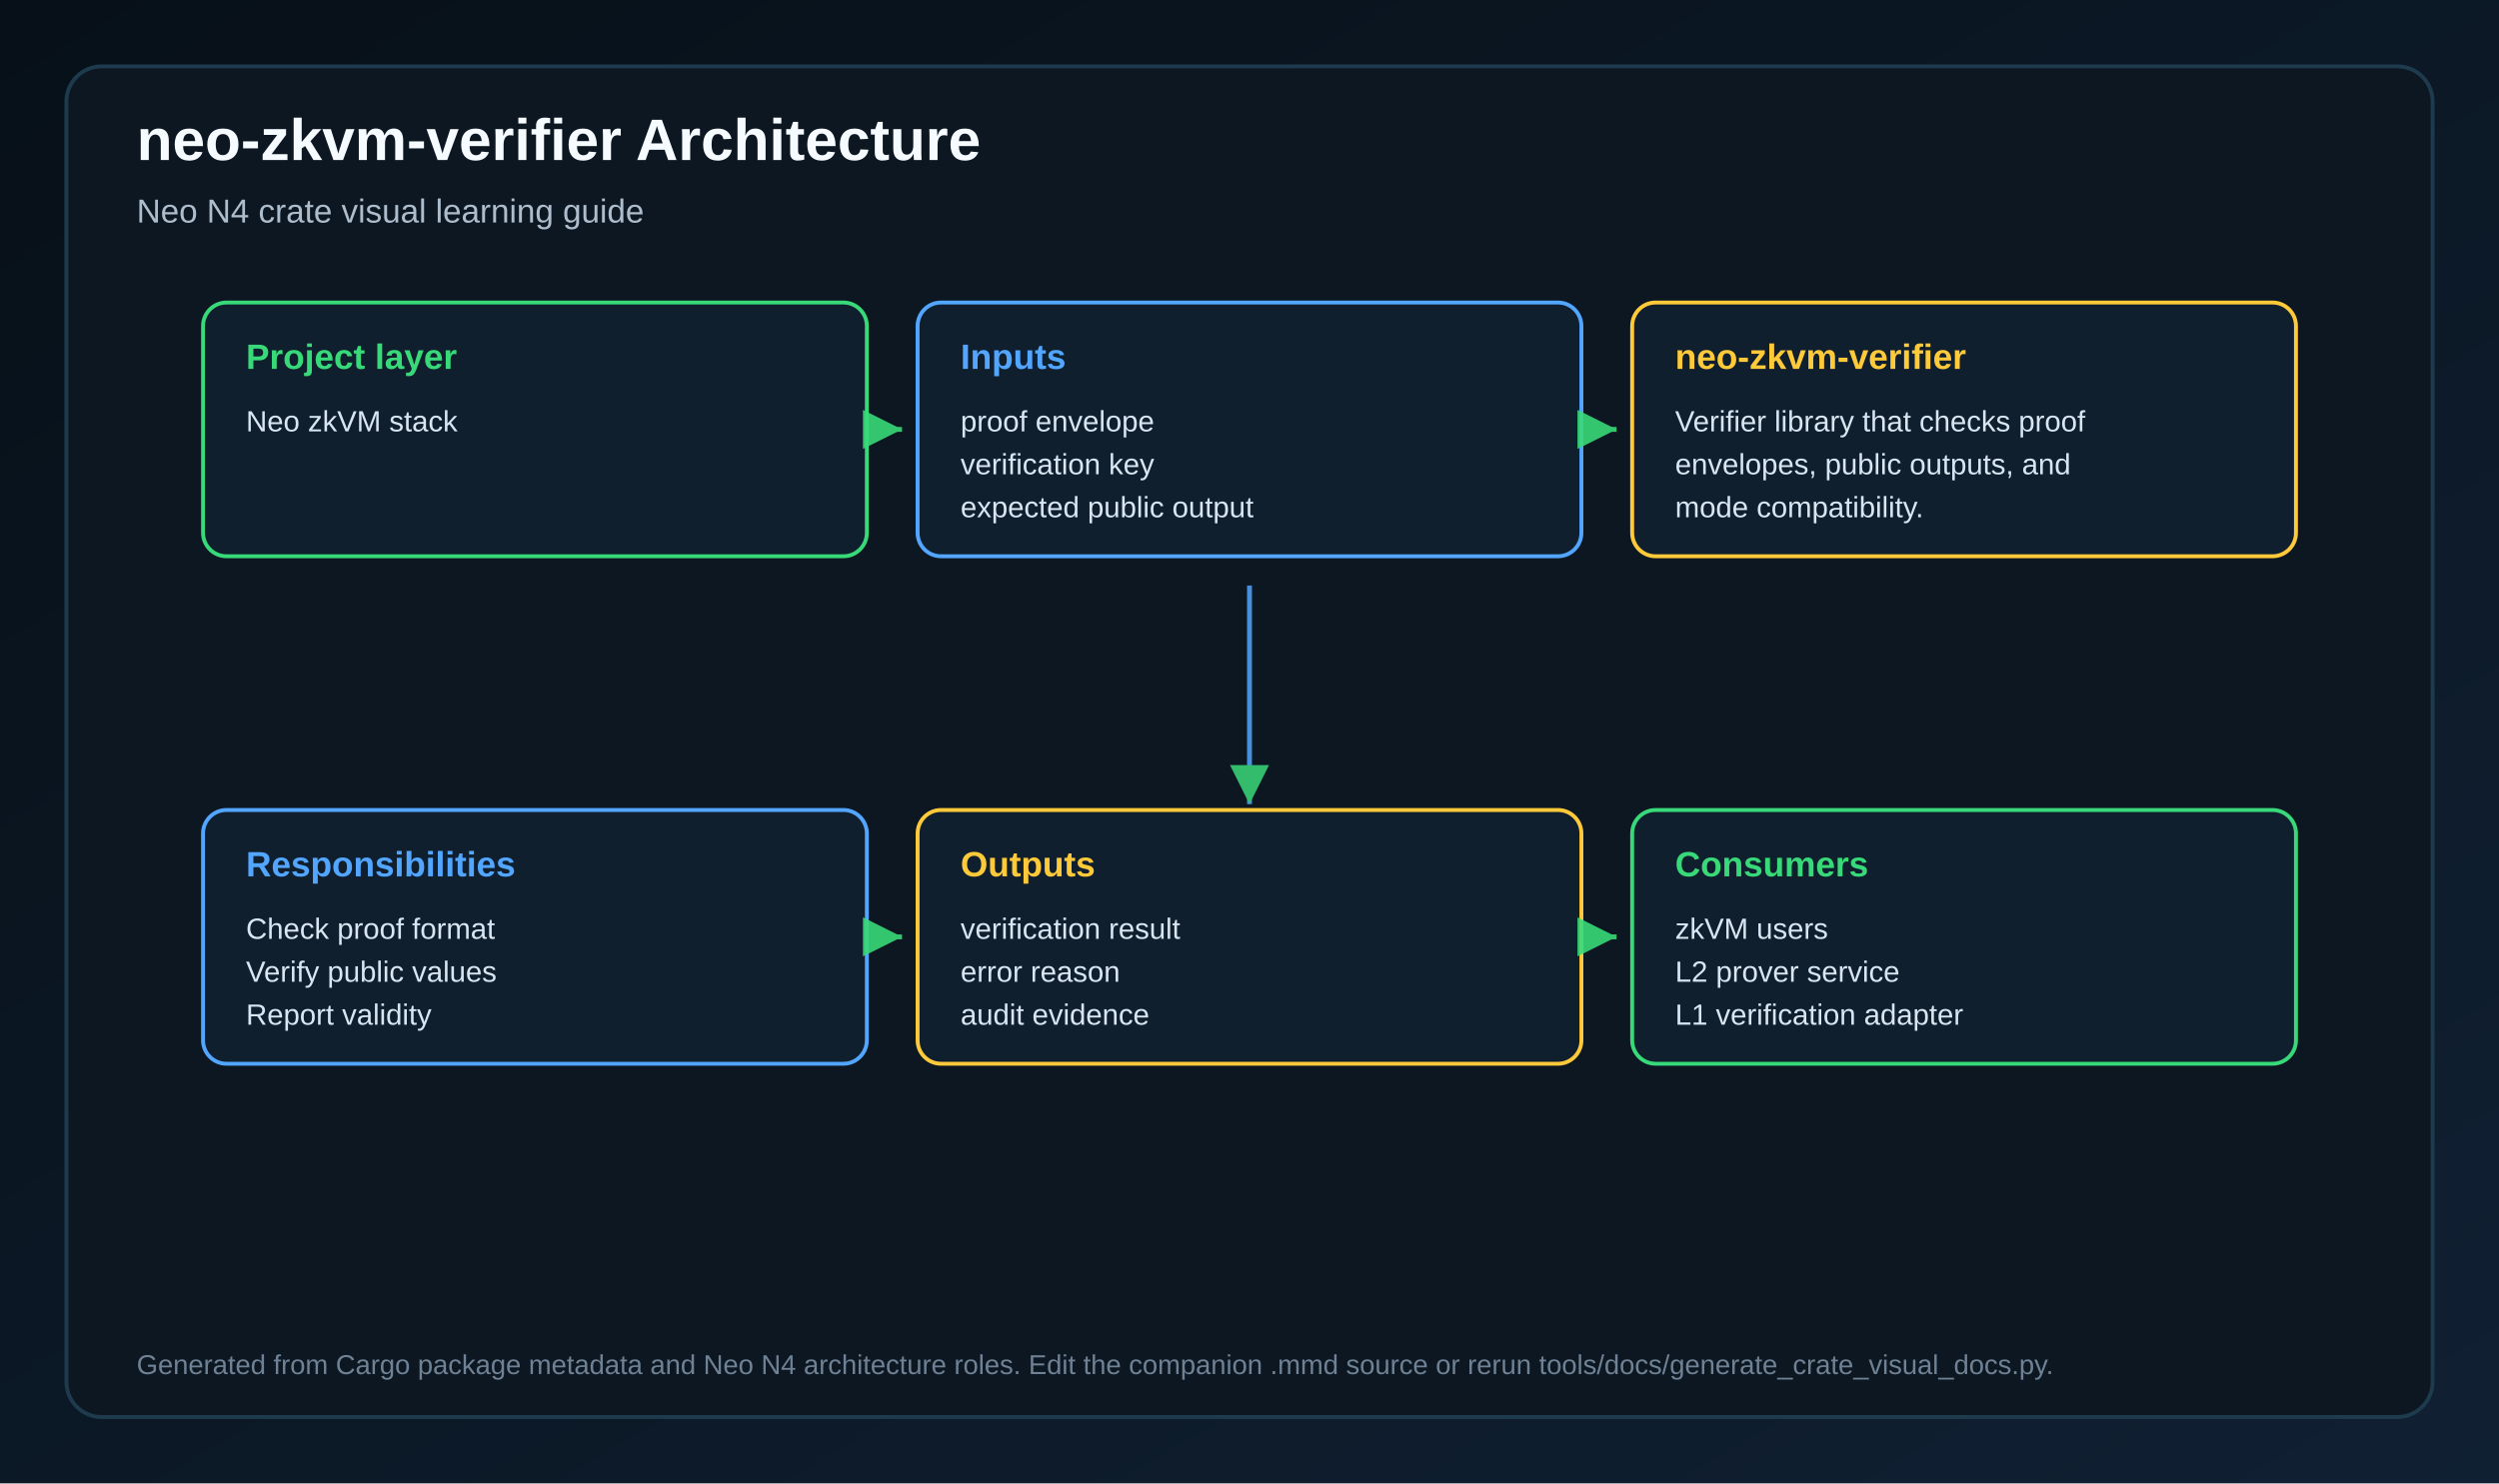
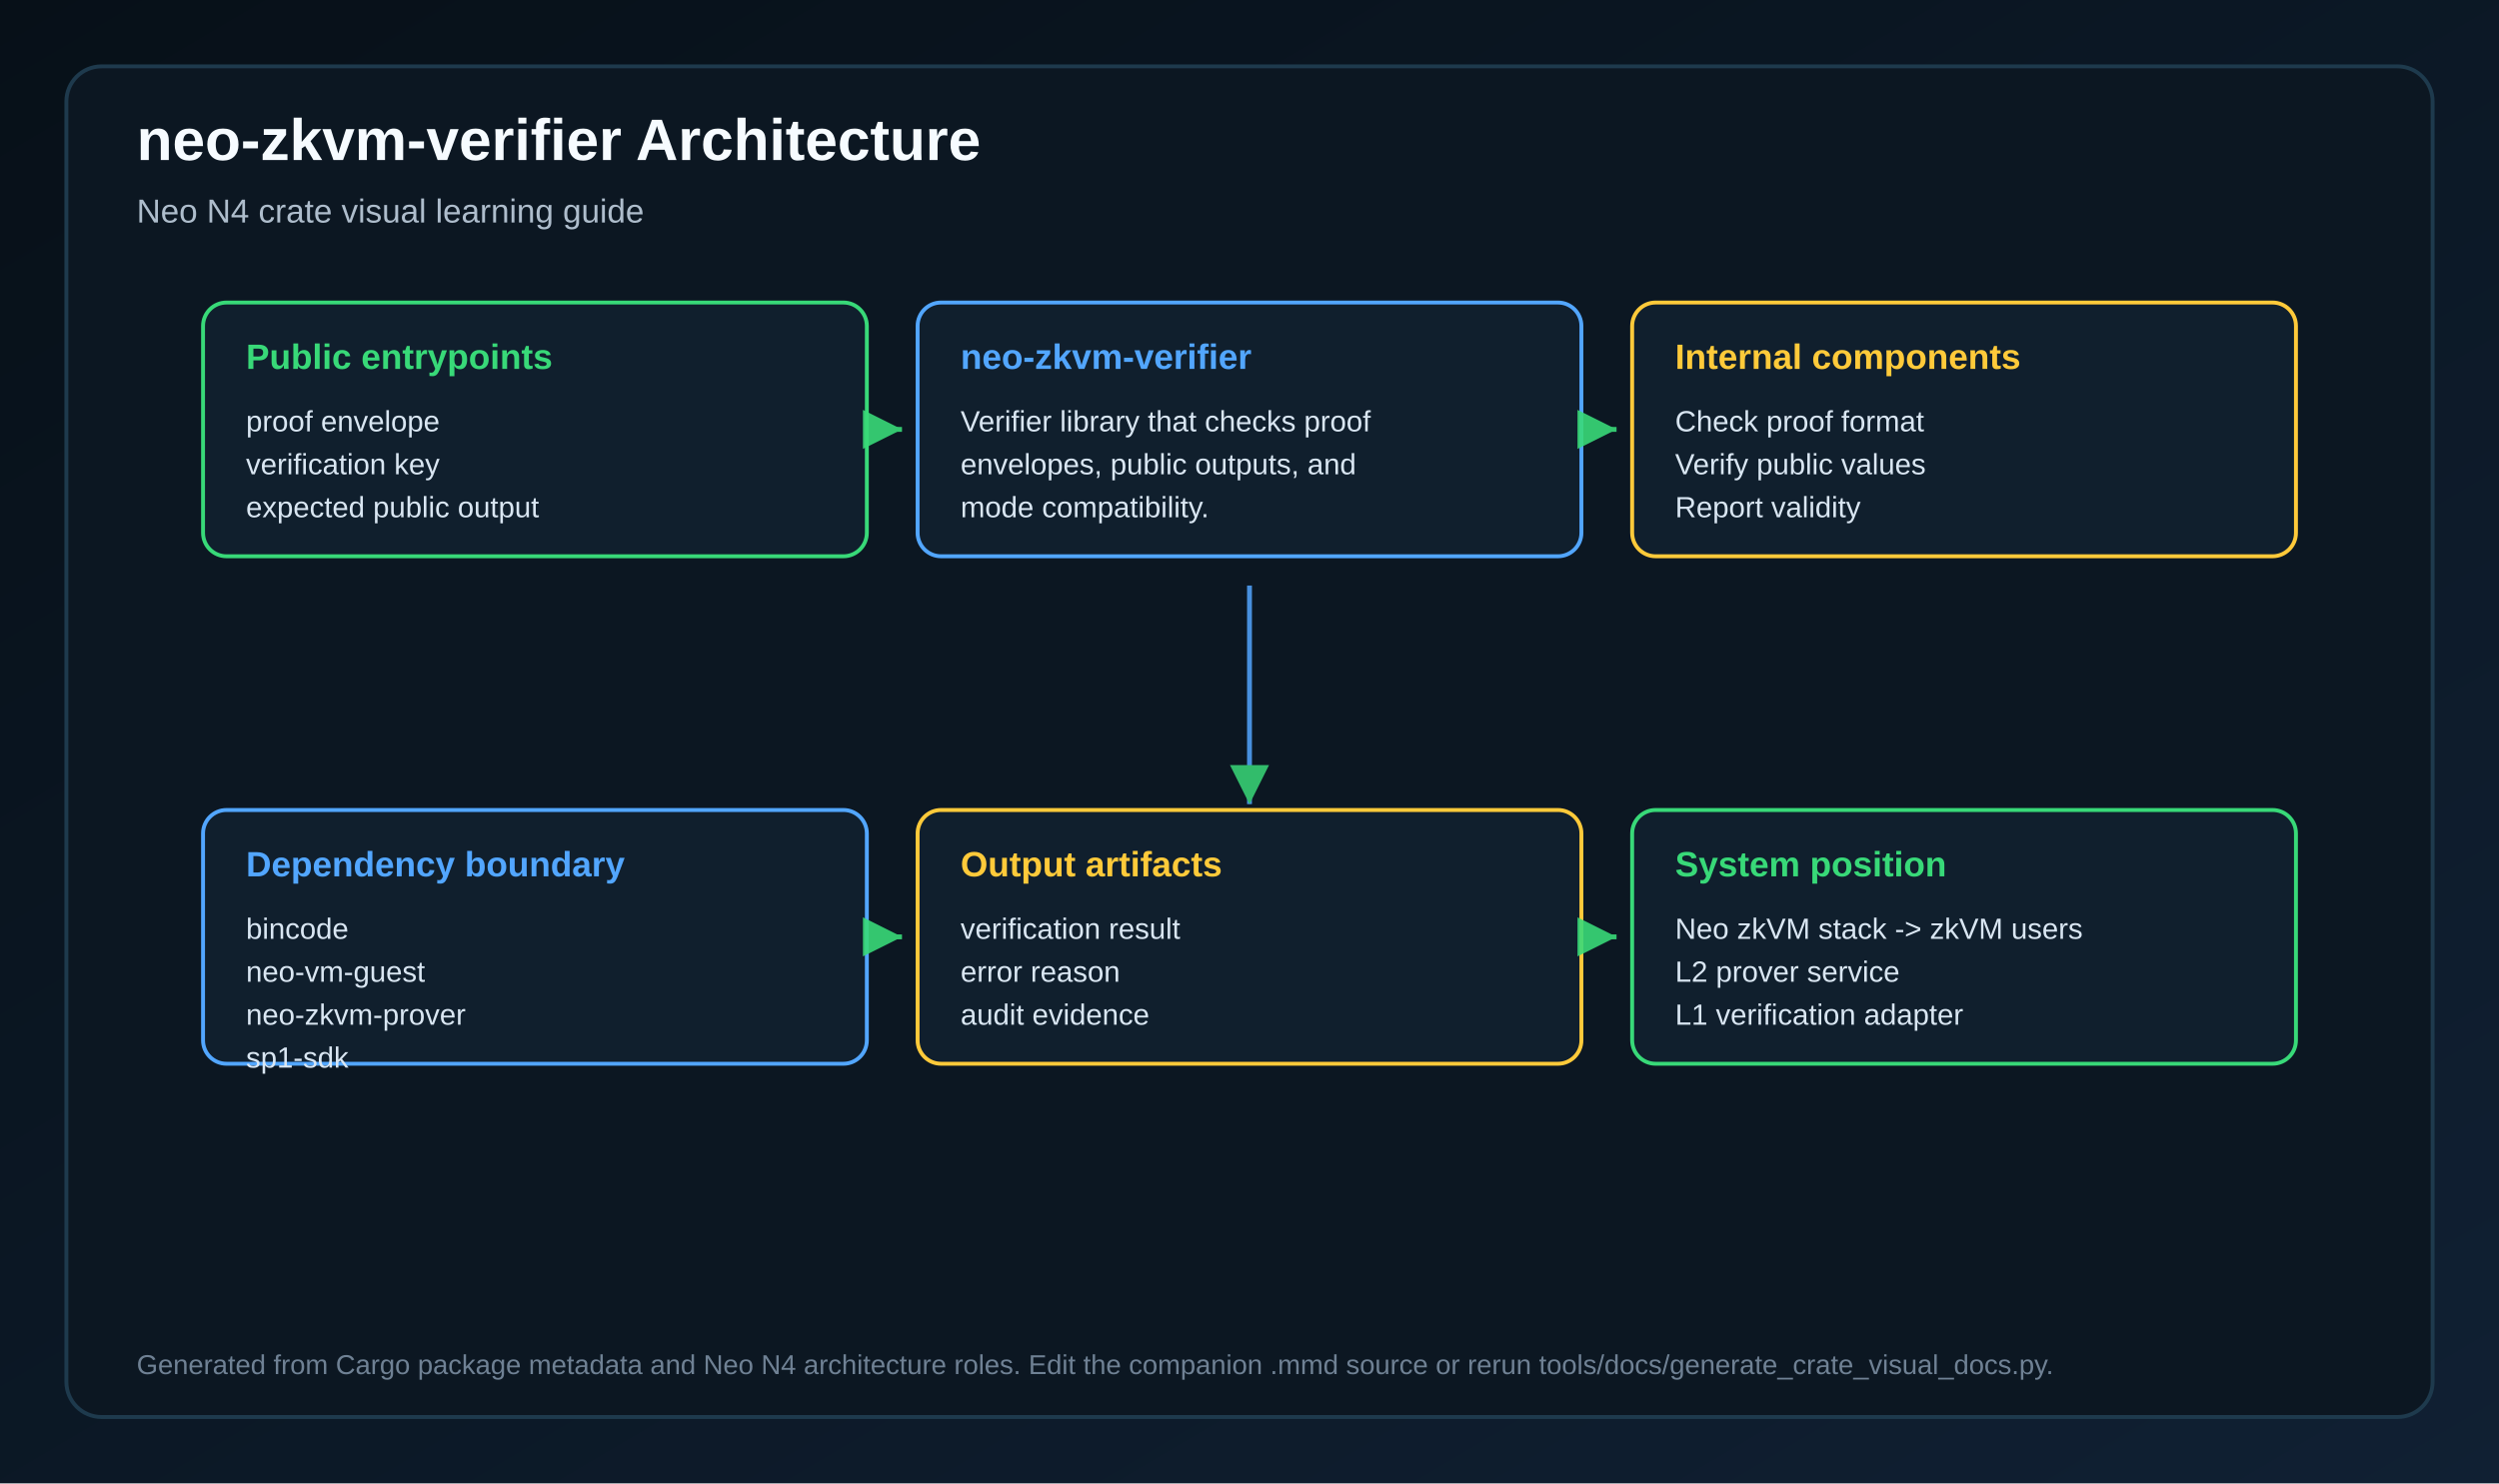
<svg xmlns="http://www.w3.org/2000/svg" width="1280" height="760" viewBox="0 0 1280 760" role="img" aria-label="neo-zkvm-verifier Architecture">
  <defs>
    <linearGradient id="bg" x1="0" x2="1" y1="0" y2="1">
      <stop offset="0" stop-color="#071018" />
      <stop offset="1" stop-color="#102033" />
    </linearGradient>
    <marker id="arrow" markerWidth="12" markerHeight="12" refX="10" refY="6" orient="auto">
      <path d="M2,2 L10,6 L2,10 Z" fill="#38d978" />
    </marker>
  </defs>
  <rect x="0" y="0" width="1280" height="760" fill="url(#bg)" />
  <rect x="34" y="34" width="1212" height="692" rx="18" fill="#0c1722" stroke="#1e3a4d" stroke-width="2" />
  <text x="70" y="82" fill="#f6fbff" font-size="30" font-family="Segoe UI, Arial, sans-serif" font-weight="700">neo-zkvm-verifier Architecture</text>
  <text x="70" y="114" fill="#aebdcc" font-size="17" font-family="Segoe UI, Arial, sans-serif">Neo N4 crate visual learning guide</text>
  <rect x="104" y="155" width="340" height="130" rx="12" fill="#101f2d" stroke="#38d978" stroke-width="2" />
-   <text x="126" y="189" fill="#38d978" font-size="18" font-family="Segoe UI, Arial, sans-serif" font-weight="700">Project layer</text>
-   <text x="126" y="221" fill="#d9e6f2" font-size="15" font-family="Segoe UI, Arial, sans-serif">Neo zkVM stack</text>
+   <text x="126" y="189" fill="#38d978" font-size="18" font-family="Segoe UI, Arial, sans-serif" font-weight="700">Public entrypoints</text>
+   <text x="126" y="221" fill="#d9e6f2" font-size="15" font-family="Segoe UI, Arial, sans-serif">proof envelope</text>
+   <text x="126" y="243" fill="#d9e6f2" font-size="15" font-family="Segoe UI, Arial, sans-serif">verification key</text>
+   <text x="126" y="265" fill="#d9e6f2" font-size="15" font-family="Segoe UI, Arial, sans-serif">expected public output</text>
  <rect x="470" y="155" width="340" height="130" rx="12" fill="#101f2d" stroke="#52a6ff" stroke-width="2" />
-   <text x="492" y="189" fill="#52a6ff" font-size="18" font-family="Segoe UI, Arial, sans-serif" font-weight="700">Inputs</text>
-   <text x="492" y="221" fill="#d9e6f2" font-size="15" font-family="Segoe UI, Arial, sans-serif">proof envelope</text>
-   <text x="492" y="243" fill="#d9e6f2" font-size="15" font-family="Segoe UI, Arial, sans-serif">verification key</text>
-   <text x="492" y="265" fill="#d9e6f2" font-size="15" font-family="Segoe UI, Arial, sans-serif">expected public output</text>
+   <text x="492" y="189" fill="#52a6ff" font-size="18" font-family="Segoe UI, Arial, sans-serif" font-weight="700">neo-zkvm-verifier</text>
+   <text x="492" y="221" fill="#d9e6f2" font-size="15" font-family="Segoe UI, Arial, sans-serif">Verifier library that checks proof</text>
+   <text x="492" y="243" fill="#d9e6f2" font-size="15" font-family="Segoe UI, Arial, sans-serif">envelopes, public outputs, and</text>
+   <text x="492" y="265" fill="#d9e6f2" font-size="15" font-family="Segoe UI, Arial, sans-serif">mode compatibility.</text>
  <line x1="452" y1="220" x2="462" y2="220" stroke="#38d978" stroke-width="2.5" marker-end="url(#arrow)" opacity="0.9" />
  <rect x="836" y="155" width="340" height="130" rx="12" fill="#101f2d" stroke="#ffca3a" stroke-width="2" />
-   <text x="858" y="189" fill="#ffca3a" font-size="18" font-family="Segoe UI, Arial, sans-serif" font-weight="700">neo-zkvm-verifier</text>
-   <text x="858" y="221" fill="#d9e6f2" font-size="15" font-family="Segoe UI, Arial, sans-serif">Verifier library that checks proof</text>
-   <text x="858" y="243" fill="#d9e6f2" font-size="15" font-family="Segoe UI, Arial, sans-serif">envelopes, public outputs, and</text>
-   <text x="858" y="265" fill="#d9e6f2" font-size="15" font-family="Segoe UI, Arial, sans-serif">mode compatibility.</text>
+   <text x="858" y="189" fill="#ffca3a" font-size="18" font-family="Segoe UI, Arial, sans-serif" font-weight="700">Internal components</text>
+   <text x="858" y="221" fill="#d9e6f2" font-size="15" font-family="Segoe UI, Arial, sans-serif">Check proof format</text>
+   <text x="858" y="243" fill="#d9e6f2" font-size="15" font-family="Segoe UI, Arial, sans-serif">Verify public values</text>
+   <text x="858" y="265" fill="#d9e6f2" font-size="15" font-family="Segoe UI, Arial, sans-serif">Report validity</text>
  <line x1="818" y1="220" x2="828" y2="220" stroke="#38d978" stroke-width="2.5" marker-end="url(#arrow)" opacity="0.9" />
  <rect x="104" y="415" width="340" height="130" rx="12" fill="#101f2d" stroke="#52a6ff" stroke-width="2" />
-   <text x="126" y="449" fill="#52a6ff" font-size="18" font-family="Segoe UI, Arial, sans-serif" font-weight="700">Responsibilities</text>
-   <text x="126" y="481" fill="#d9e6f2" font-size="15" font-family="Segoe UI, Arial, sans-serif">Check proof format</text>
-   <text x="126" y="503" fill="#d9e6f2" font-size="15" font-family="Segoe UI, Arial, sans-serif">Verify public values</text>
-   <text x="126" y="525" fill="#d9e6f2" font-size="15" font-family="Segoe UI, Arial, sans-serif">Report validity</text>
+   <text x="126" y="449" fill="#52a6ff" font-size="18" font-family="Segoe UI, Arial, sans-serif" font-weight="700">Dependency boundary</text>
+   <text x="126" y="481" fill="#d9e6f2" font-size="15" font-family="Segoe UI, Arial, sans-serif">bincode</text>
+   <text x="126" y="503" fill="#d9e6f2" font-size="15" font-family="Segoe UI, Arial, sans-serif">neo-vm-guest</text>
+   <text x="126" y="525" fill="#d9e6f2" font-size="15" font-family="Segoe UI, Arial, sans-serif">neo-zkvm-prover</text>
+   <text x="126" y="547" fill="#d9e6f2" font-size="15" font-family="Segoe UI, Arial, sans-serif">sp1-sdk</text>
  <rect x="470" y="415" width="340" height="130" rx="12" fill="#101f2d" stroke="#ffca3a" stroke-width="2" />
-   <text x="492" y="449" fill="#ffca3a" font-size="18" font-family="Segoe UI, Arial, sans-serif" font-weight="700">Outputs</text>
+   <text x="492" y="449" fill="#ffca3a" font-size="18" font-family="Segoe UI, Arial, sans-serif" font-weight="700">Output artifacts</text>
  <text x="492" y="481" fill="#d9e6f2" font-size="15" font-family="Segoe UI, Arial, sans-serif">verification result</text>
  <text x="492" y="503" fill="#d9e6f2" font-size="15" font-family="Segoe UI, Arial, sans-serif">error reason</text>
  <text x="492" y="525" fill="#d9e6f2" font-size="15" font-family="Segoe UI, Arial, sans-serif">audit evidence</text>
  <line x1="452" y1="480" x2="462" y2="480" stroke="#38d978" stroke-width="2.5" marker-end="url(#arrow)" opacity="0.9" />
  <rect x="836" y="415" width="340" height="130" rx="12" fill="#101f2d" stroke="#38d978" stroke-width="2" />
-   <text x="858" y="449" fill="#38d978" font-size="18" font-family="Segoe UI, Arial, sans-serif" font-weight="700">Consumers</text>
-   <text x="858" y="481" fill="#d9e6f2" font-size="15" font-family="Segoe UI, Arial, sans-serif">zkVM users</text>
+   <text x="858" y="449" fill="#38d978" font-size="18" font-family="Segoe UI, Arial, sans-serif" font-weight="700">System position</text>
+   <text x="858" y="481" fill="#d9e6f2" font-size="15" font-family="Segoe UI, Arial, sans-serif">Neo zkVM stack -&gt; zkVM users</text>
  <text x="858" y="503" fill="#d9e6f2" font-size="15" font-family="Segoe UI, Arial, sans-serif">L2 prover service</text>
  <text x="858" y="525" fill="#d9e6f2" font-size="15" font-family="Segoe UI, Arial, sans-serif">L1 verification adapter</text>
  <line x1="818" y1="480" x2="828" y2="480" stroke="#38d978" stroke-width="2.5" marker-end="url(#arrow)" opacity="0.9" />
  <path d="M640 300 C640 350 640 370 640 412" stroke="#52a6ff" stroke-width="2.5" fill="none" marker-end="url(#arrow)" opacity="0.85" />
  <text x="70" y="704" fill="#6f8194" font-size="14" font-family="Segoe UI, Arial, sans-serif">Generated from Cargo package metadata and Neo N4 architecture roles. Edit the companion .mmd source or rerun tools/docs/generate_crate_visual_docs.py.</text>
</svg>
